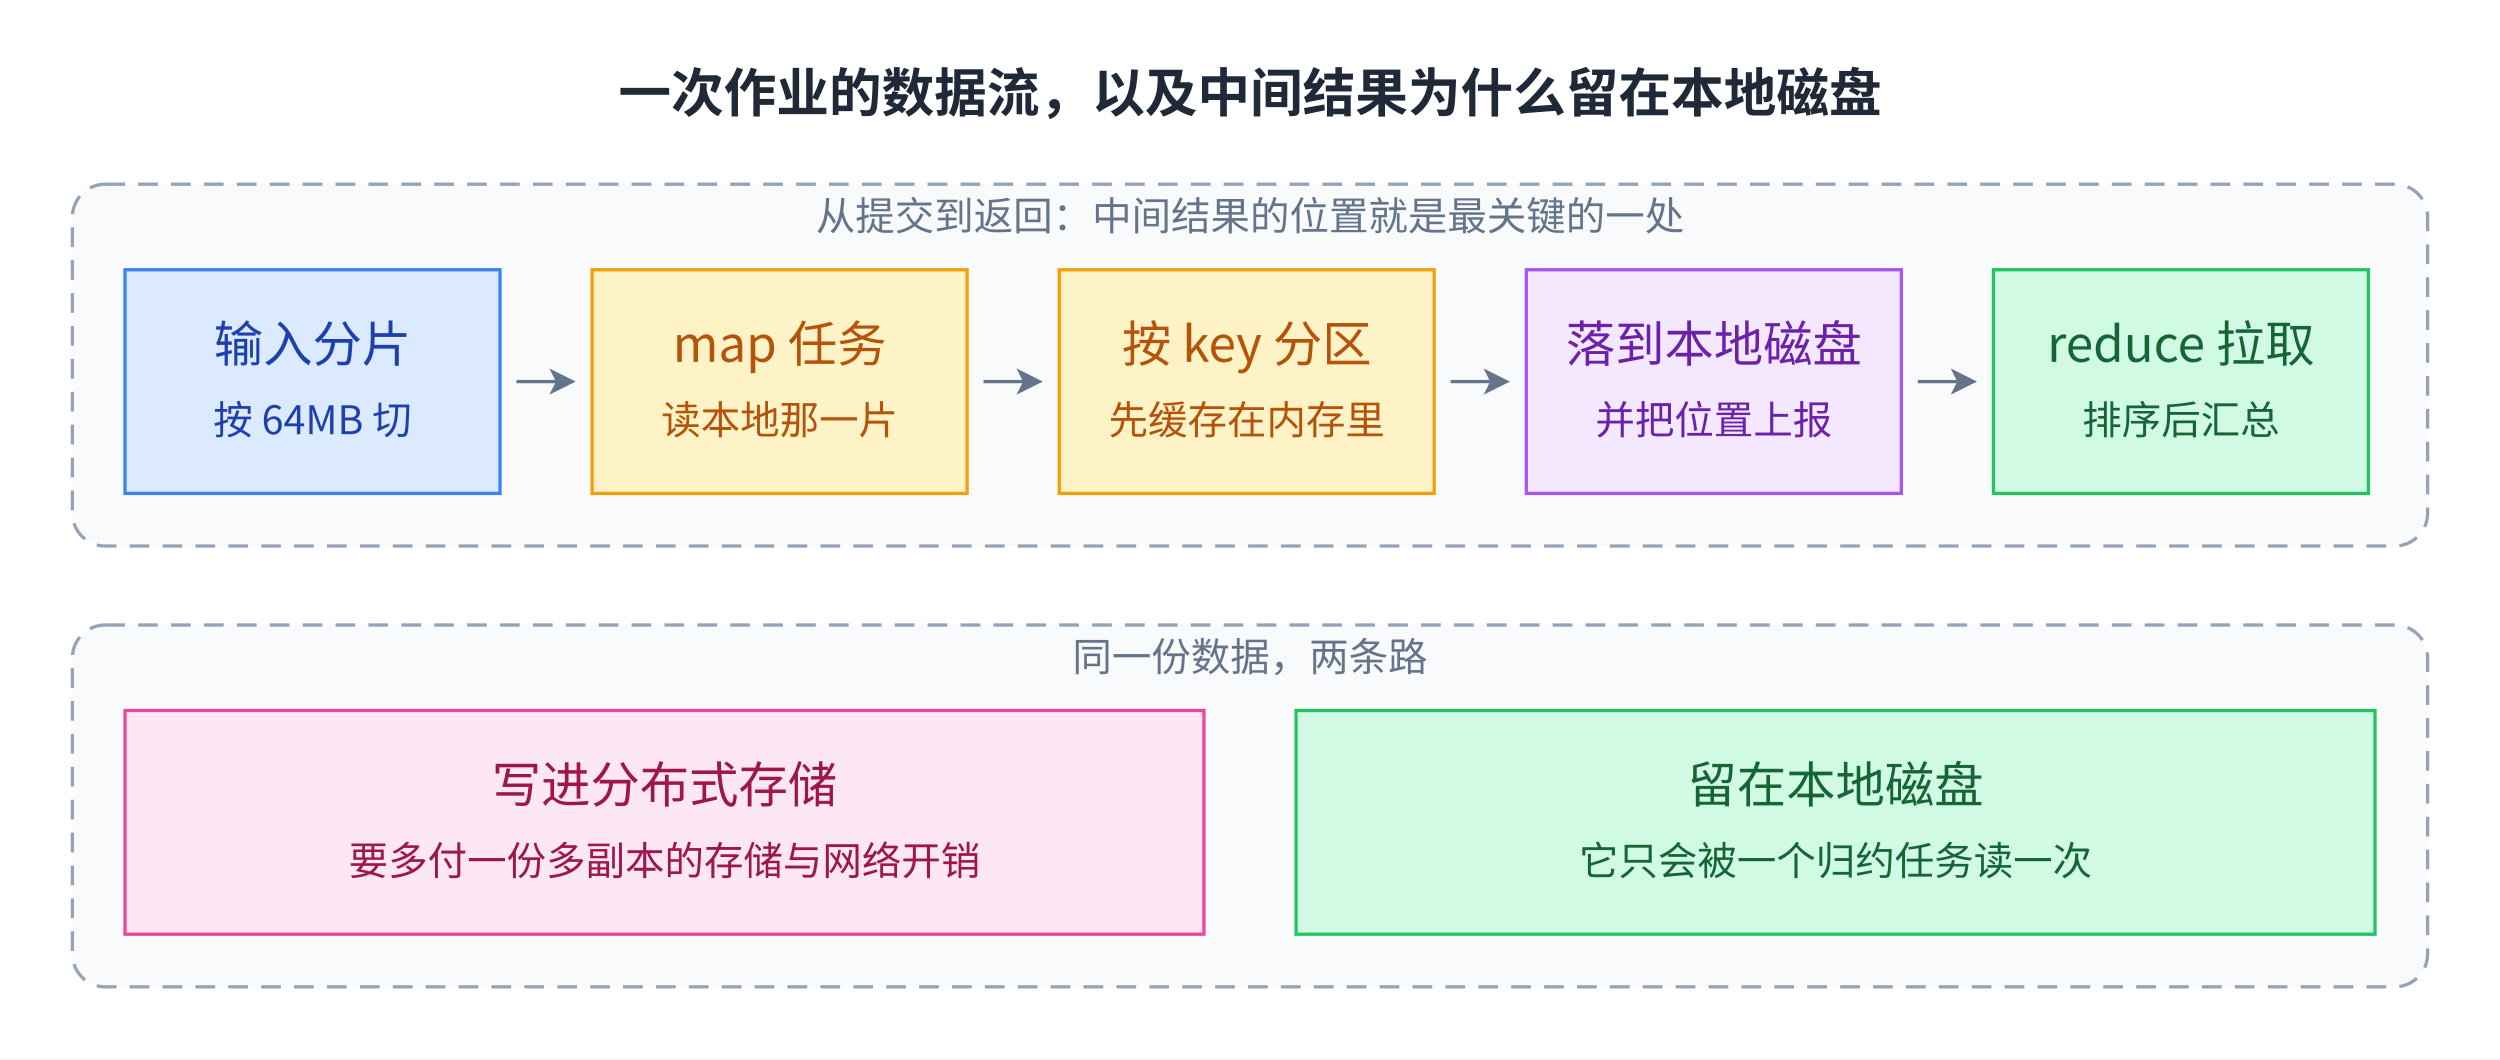
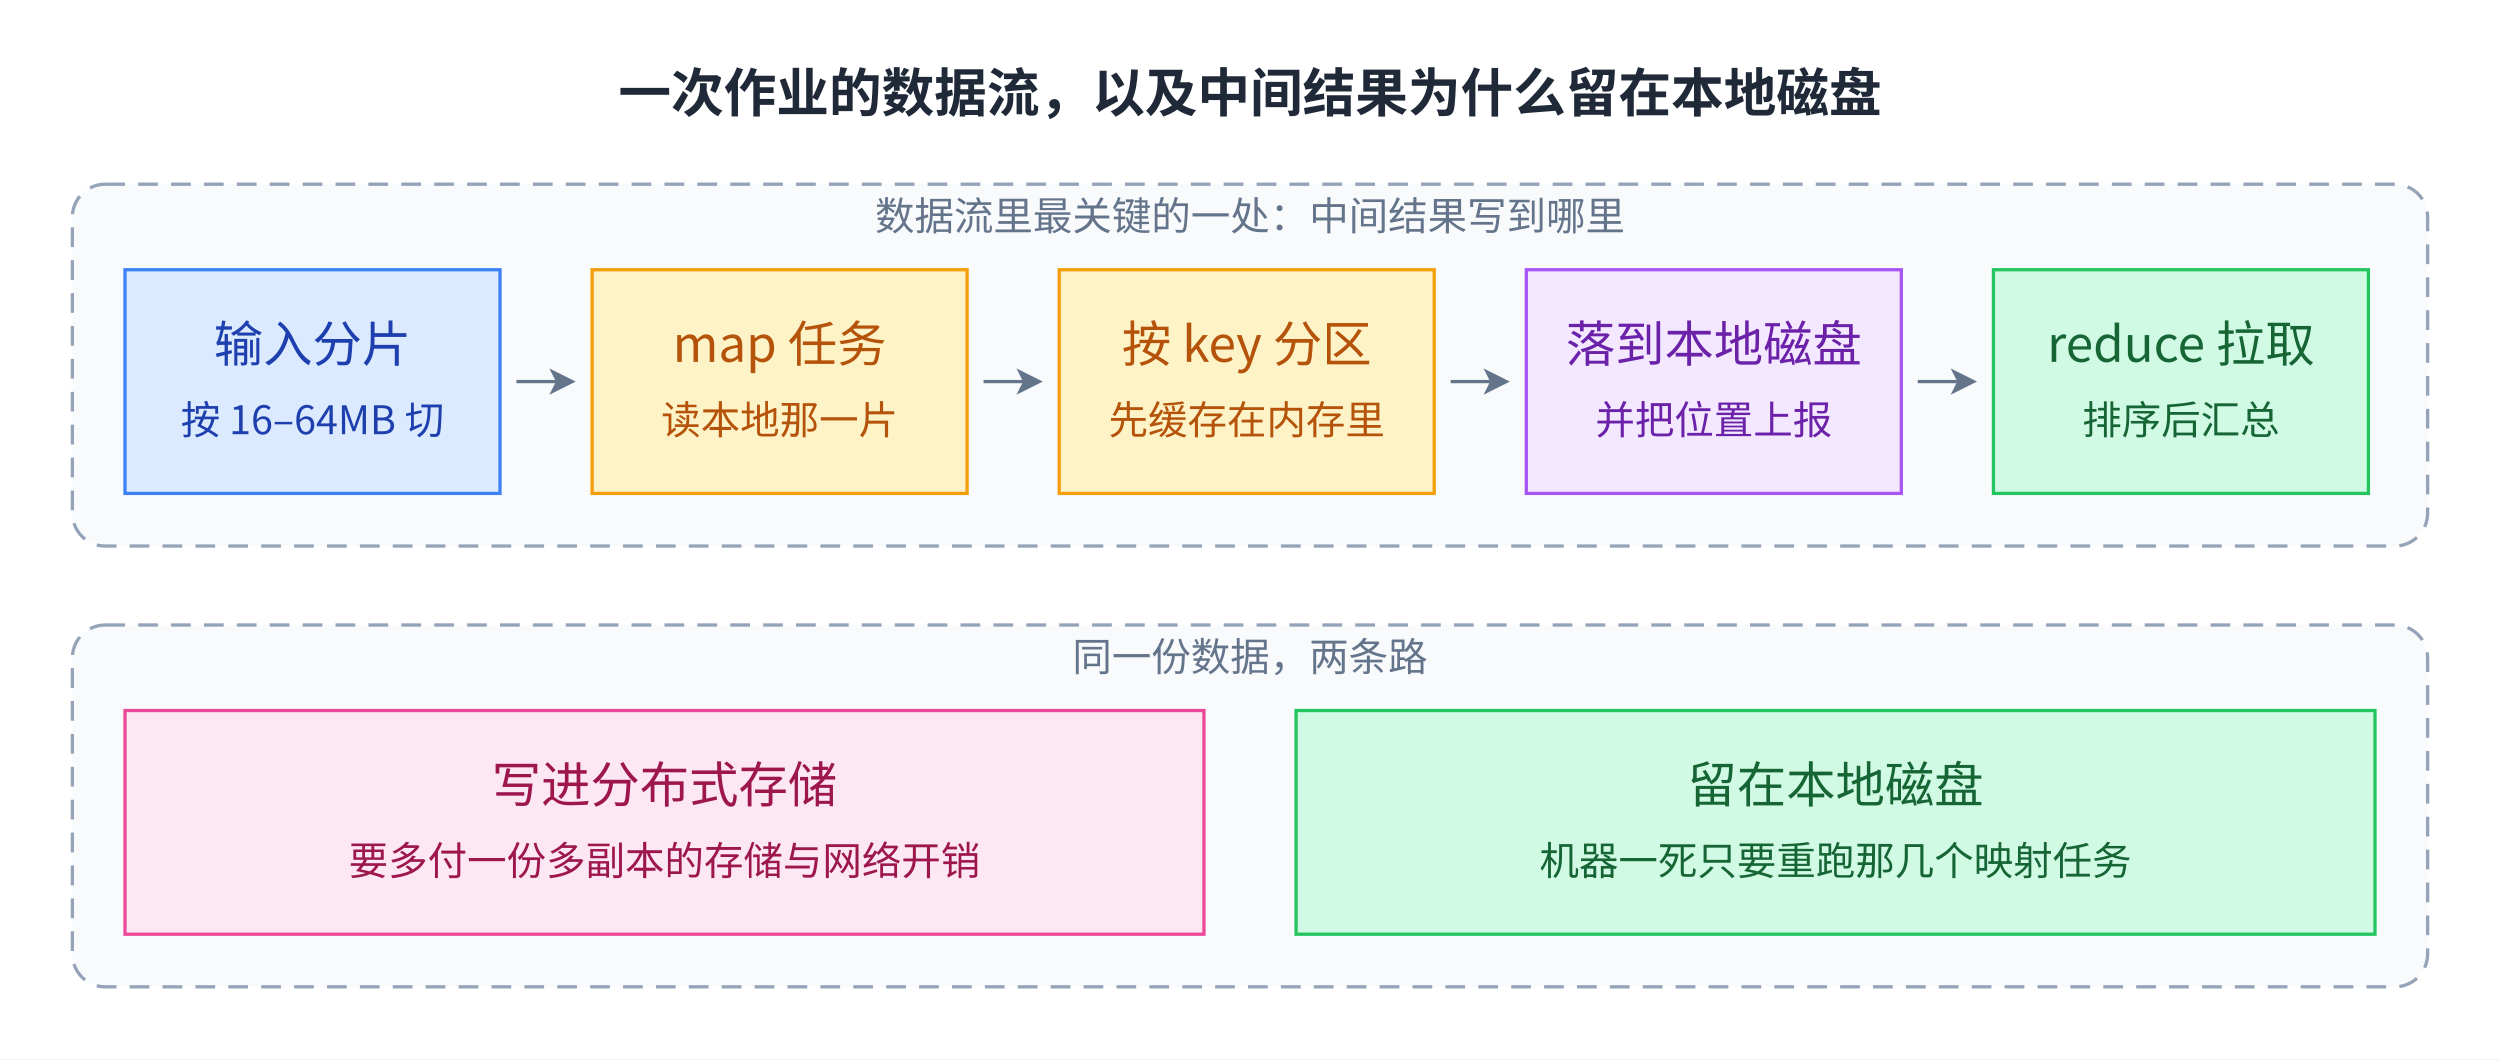
<svg xmlns="http://www.w3.org/2000/svg" viewBox="0 0 760 322" width="760" height="322" role="img" aria-labelledby="fig-mr-1-title fig-mr-1-desc">
  <defs>
    <style>
      text { font-family: 'PingFang SC', 'Microsoft YaHei', 'Noto Sans CJK SC', system-ui, sans-serif; }
    </style>
    <marker id="arrow" markerWidth="8" markerHeight="8" refX="2" refY="4" orient="auto" markerUnits="userSpaceOnUse">
      <path d="M0,0 L8,4 L0,8 L2,4 z" fill="#64748b" />
    </marker>
  </defs>
  <rect x="0" y="0" width="760" height="322" fill="#ffffff" />
  <text x="380" y="34" font-size="16" font-weight="600" fill="#1f2937" text-anchor="middle">一次作业的数据流，以及中间结果为什么留在本地磁盘</text>
  <rect x="22" y="56" width="716" height="110" rx="10" fill="#f8fafc" stroke="#94a3b8" stroke-dasharray="6,4" />
-   <text x="380" y="70" font-size="12" fill="#64748b" text-anchor="middle">从提交到返回：中间结果的位置就是最关键的一处</text>
+   <text x="380" y="70" font-size="12" fill="#64748b" text-anchor="middle">数据流里最关键的一处：中间结果写到哪里</text>
  <rect x="22" y="190" width="716" height="110" rx="10" fill="#f8fafc" stroke="#94a3b8" stroke-dasharray="6,4" />
  <text x="380" y="204" font-size="12" fill="#64748b" text-anchor="middle">同一份数据，两条路</text>
  <path d="M157,116 L169,116" fill="none" stroke="#64748b" marker-end="url(#arrow)" />
  <path d="M299,116 L311,116" fill="none" stroke="#64748b" marker-end="url(#arrow)" />
  <path d="M441,116 L453,116" fill="none" stroke="#64748b" marker-end="url(#arrow)" />
  <path d="M583,116 L595,116" fill="none" stroke="#64748b" marker-end="url(#arrow)" />
  <rect x="38" y="82" width="114" height="68" fill="#dbeafe" stroke="#3b82f6" />
  <text x="95" y="110" font-size="15" fill="#1e40af" text-anchor="middle">输入分片</text>
-   <text x="95" y="132" font-size="12" fill="#1e40af" text-anchor="middle">按 64MB 切</text>
+   <text x="95" y="132" font-size="12" fill="#1e40af" text-anchor="middle">按 16–64MB 切</text>
  <rect x="180" y="82" width="114" height="68" fill="#fef3c7" stroke="#f59e0b" />
  <text x="237" y="110" font-size="15" fill="#b45309" text-anchor="middle">map 任务</text>
  <text x="237" y="132" font-size="12" fill="#b45309" text-anchor="middle">读本地那一片</text>
  <rect x="322" y="82" width="114" height="68" fill="#fef3c7" stroke="#f59e0b" />
  <text x="379" y="110" font-size="15" fill="#b45309" text-anchor="middle">按 key 分区</text>
  <text x="379" y="132" font-size="12" fill="#b45309" text-anchor="middle">先缓存在内存里</text>
  <rect x="464" y="82" width="114" height="68" fill="#f3e8ff" stroke="#a855f7" />
  <text x="521" y="110" font-size="15" fill="#6b21a8" text-anchor="middle">落到本地磁盘</text>
  <text x="521" y="132" font-size="12" fill="#6b21a8" text-anchor="middle">并把位置上报</text>
  <rect x="606" y="82" width="114" height="68" fill="#d1fae5" stroke="#22c55e" />
  <text x="663" y="110" font-size="15" fill="#166534" text-anchor="middle">reduce 拉取</text>
  <text x="663" y="132" font-size="12" fill="#166534" text-anchor="middle">排序后汇总</text>
  <rect x="38" y="216" width="328" height="68" fill="#fce7f3" stroke="#ec4899" />
  <text x="202" y="244" font-size="15" fill="#9d174d" text-anchor="middle">写进分布式存储</text>
  <text x="202" y="266" font-size="12" fill="#9d174d" text-anchor="middle">要多付一份多副本的存储与网络开销</text>
  <rect x="394" y="216" width="328" height="68" fill="#d1fae5" stroke="#22c55e" />
  <text x="558" y="244" font-size="15" fill="#166534" text-anchor="middle">留在本地磁盘</text>
-   <text x="558" y="266" font-size="12" fill="#166534" text-anchor="middle">它只会被一个归约任务读一次</text>
+   <text x="558" y="266" font-size="12" fill="#166534" text-anchor="middle">机器一死只要重跑那几个映射任务</text>
</svg>
